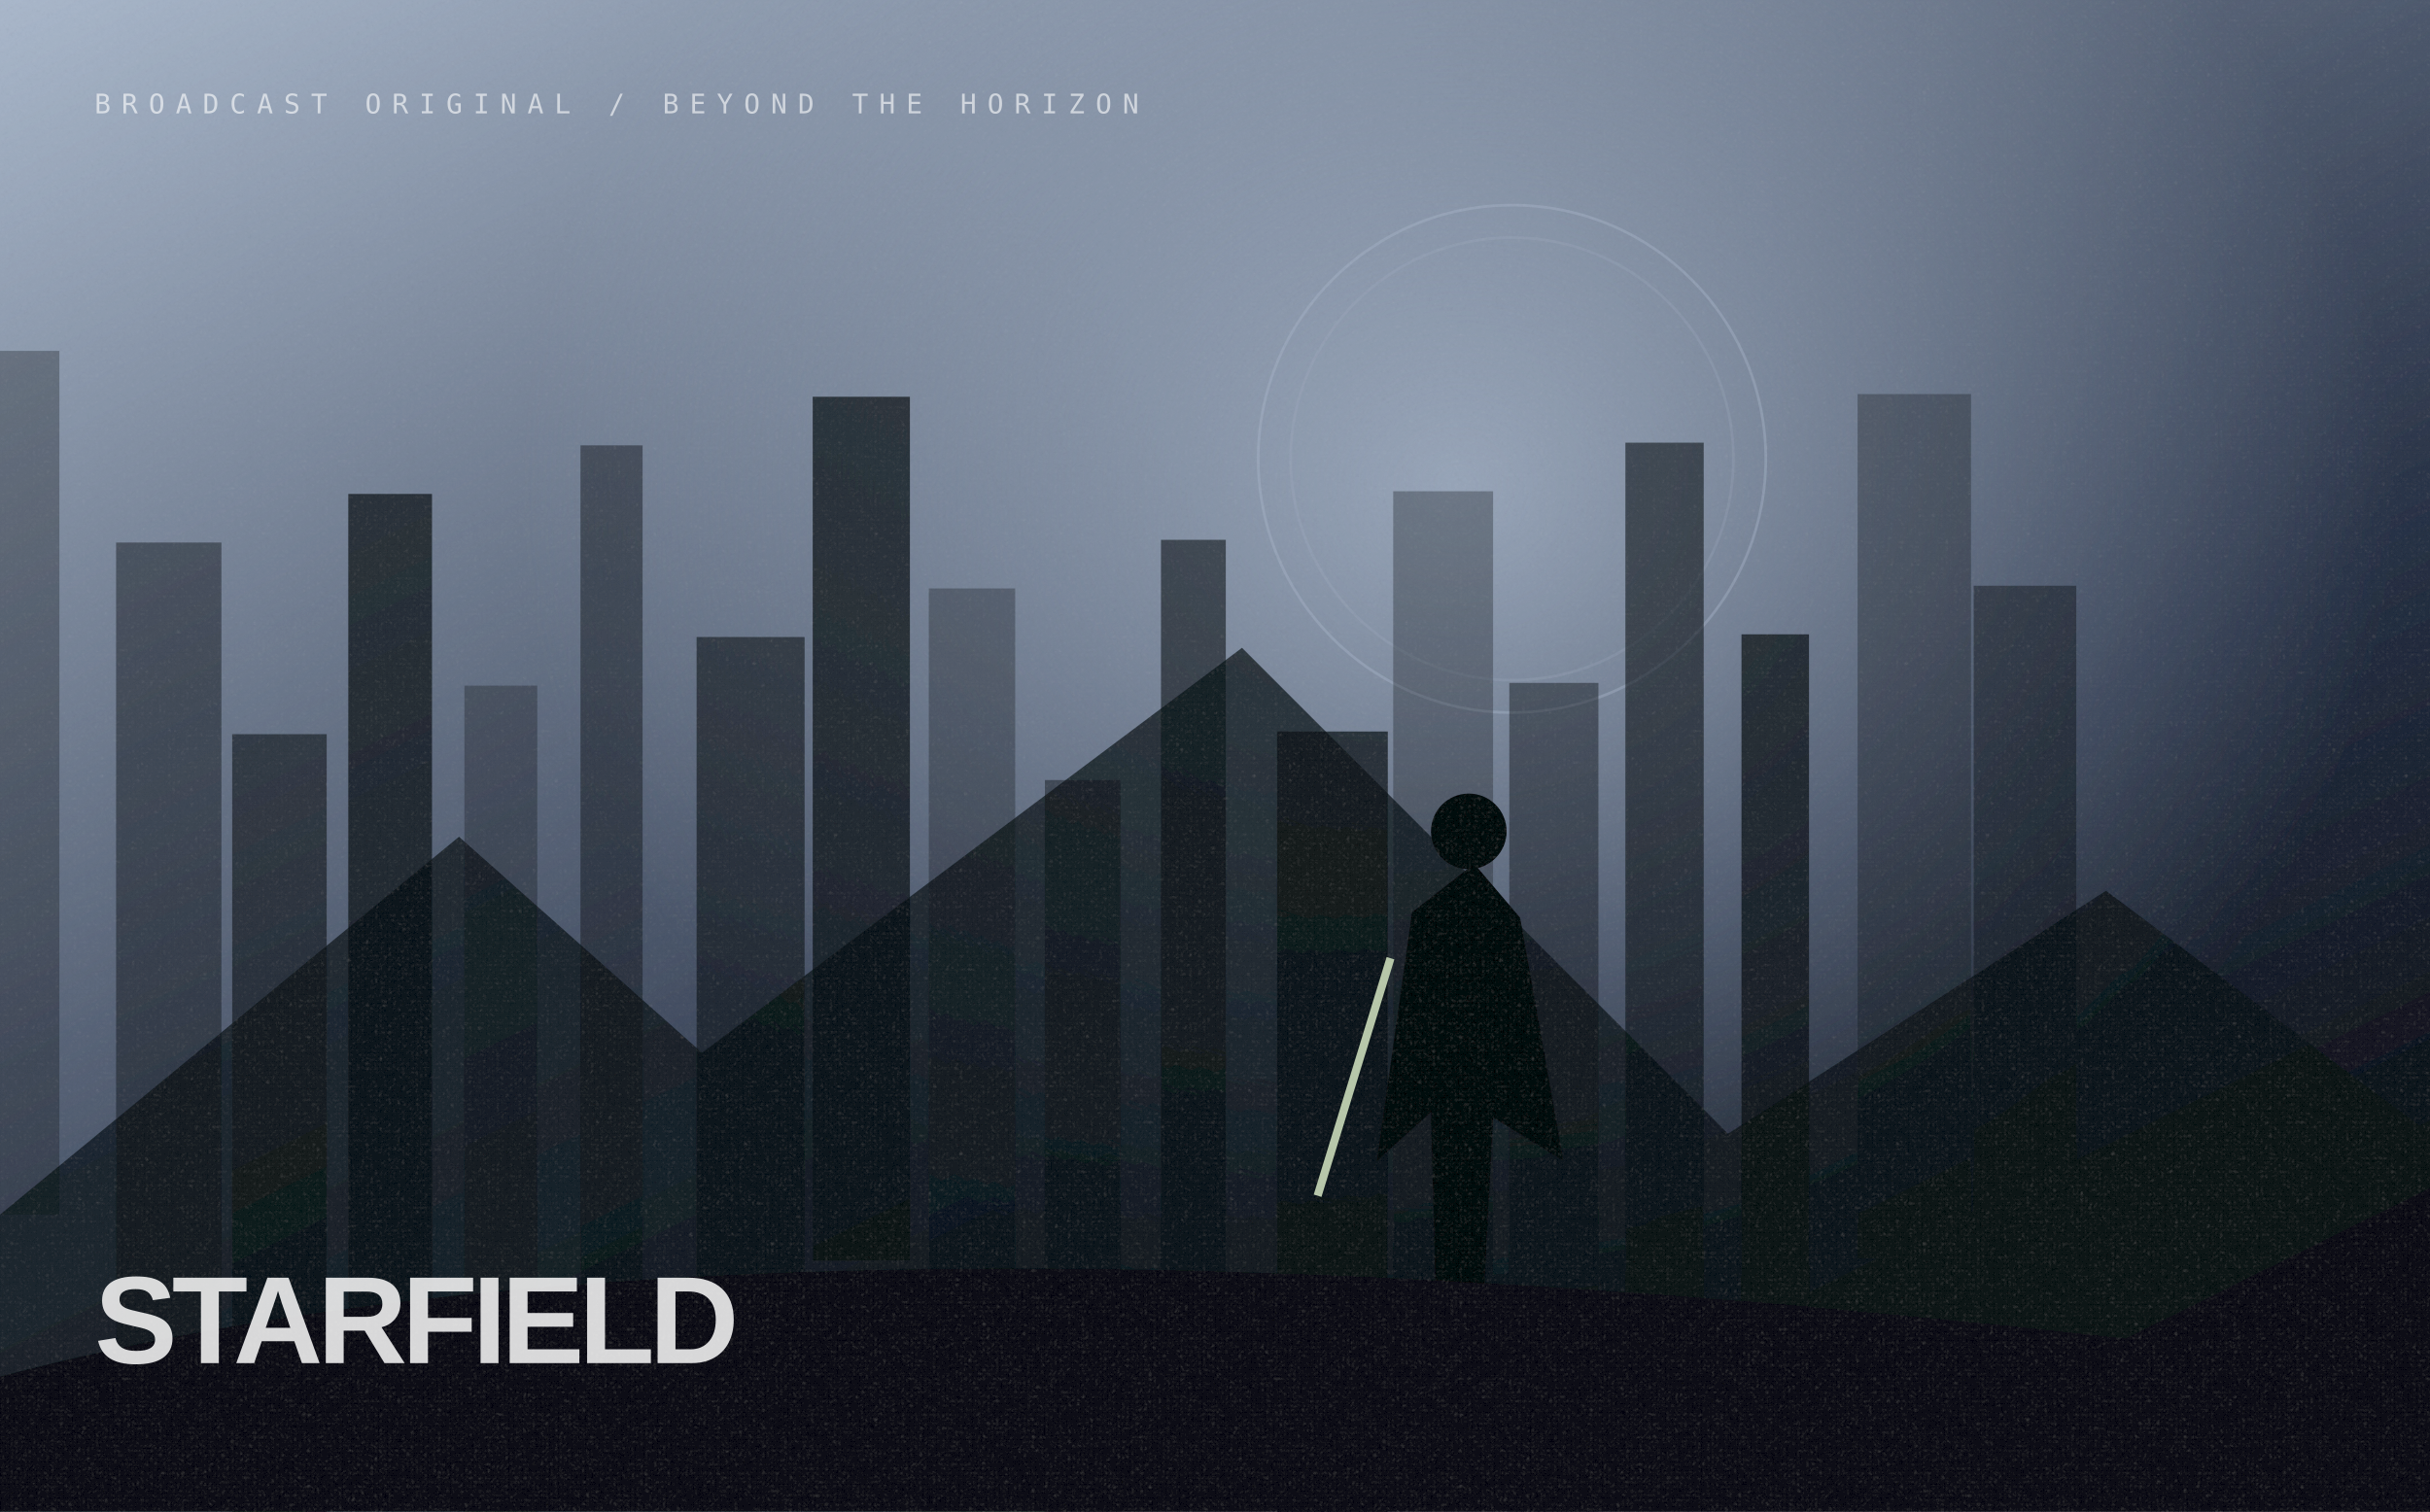
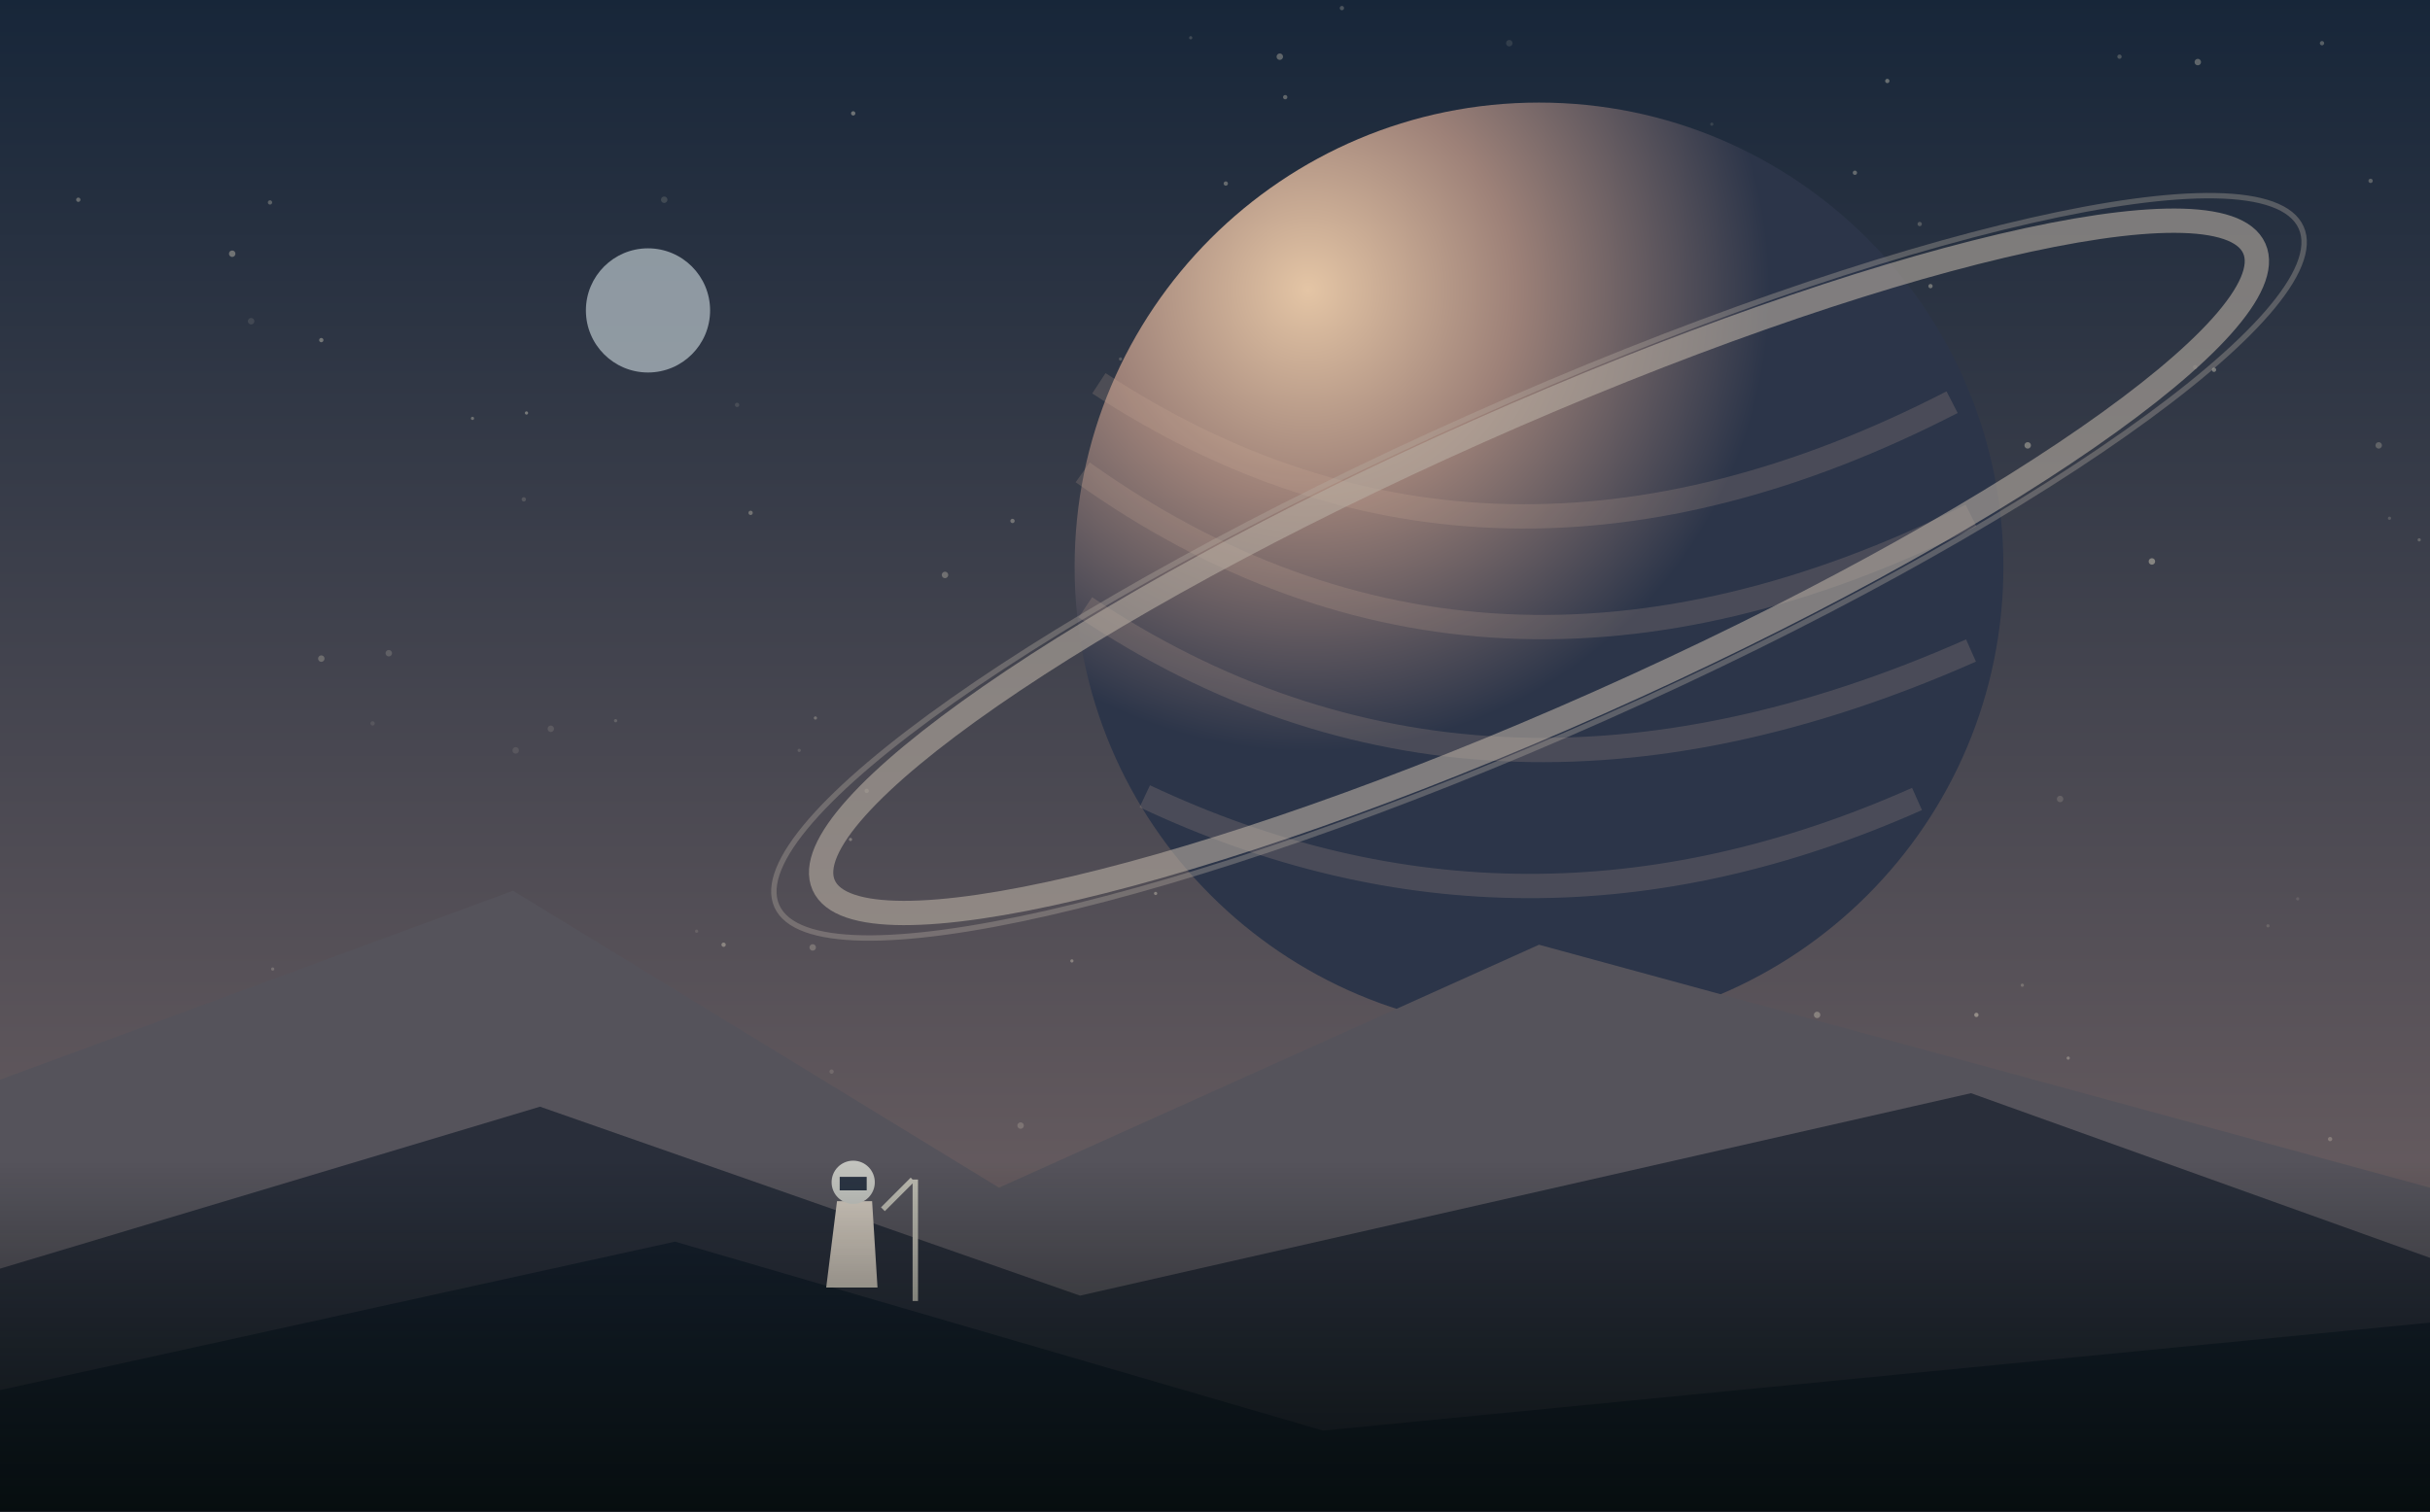
<svg xmlns="http://www.w3.org/2000/svg" width="900" height="560" viewBox="0 0 900 560">
  <defs>
-     <linearGradient id="bg" x2=".8" y2="1">
-       <stop stop-color="#aab8cb" />
-       <stop offset=".7" stop-color="#273145" />
-       <stop offset="1" stop-color="#070b0e" />
+     <linearGradient id="sky" x2="0" y2="1">
+       <stop stop-color="#172639" />
+       <stop offset="1" stop-color="#7a6969" />
    </linearGradient>
-     <radialGradient id="sun">
-       <stop stop-color="#aab8cb" stop-opacity=".8" />
-       <stop offset="1" stop-color="#aab8cb" stop-opacity="0" />
+     <radialGradient id="light">
+       <stop stop-color="#e9d99a" stop-opacity=".55" />
+       <stop offset="1" stop-color="#e9d99a" stop-opacity="0" />
    </radialGradient>
-     <filter id="noise">
-       <feTurbulence baseFrequency=".6" numOctaves="3" stitchTiles="stitch" />
-       <feColorMatrix type="saturate" values="0" />
-       <feComponentTransfer>
-         <feFuncA type="linear" slope=".1" />
-       </feComponentTransfer>
-       <feBlend in="SourceGraphic" mode="soft-light" />
-     </filter>
+     <linearGradient id="shade" x2="0" y2="1">
+       <stop stop-color="#030908" stop-opacity="0" />
+       <stop offset="1" stop-color="#030908" stop-opacity=".8" />
+     </linearGradient>
  </defs>
-   <g filter="url(#noise)">
-     <path fill="url(#bg)" d="M0 0h900v560H0z" />
-     <ellipse cx="540" cy="180" rx="350" ry="310" fill="url(#sun)" />
-     <circle cx="560" cy="170" r="94" fill="none" stroke="#aab8cb" stroke-opacity=".4" />
-     <circle cx="560" cy="170" r="82" fill="none" stroke="#aab8cb" stroke-opacity=".2" />
-     <rect x="0" y="130" width="22" height="320" fill="#090f12" opacity="0.3" />
-     <rect x="43" y="201" width="39" height="320" fill="#090f12" opacity="0.43" />
-     <rect x="86" y="272" width="35" height="320" fill="#090f12" opacity="0.56" />
-     <rect x="129" y="183" width="31" height="320" fill="#090f12" opacity="0.69" />
-     <rect x="172" y="254" width="27" height="320" fill="#090f12" opacity="0.3" />
-     <rect x="215" y="165" width="23" height="320" fill="#090f12" opacity="0.43" />
-     <rect x="258" y="236" width="40" height="320" fill="#090f12" opacity="0.56" />
-     <rect x="301" y="147" width="36" height="320" fill="#090f12" opacity="0.69" />
-     <rect x="344" y="218" width="32" height="320" fill="#090f12" opacity="0.3" />
-     <rect x="387" y="289" width="28" height="320" fill="#090f12" opacity="0.43" />
-     <rect x="430" y="200" width="24" height="320" fill="#090f12" opacity="0.56" />
-     <rect x="473" y="271" width="41" height="320" fill="#090f12" opacity="0.69" />
-     <rect x="516" y="182" width="37" height="320" fill="#090f12" opacity="0.3" />
-     <rect x="559" y="253" width="33" height="320" fill="#090f12" opacity="0.43" />
-     <rect x="602" y="164" width="29" height="320" fill="#090f12" opacity="0.56" />
-     <rect x="645" y="235" width="25" height="320" fill="#090f12" opacity="0.69" />
-     <rect x="688" y="146" width="42" height="320" fill="#090f12" opacity="0.3" />
-     <rect x="731" y="217" width="38" height="320" fill="#090f12" opacity="0.43" />
-     <path d="M0 450 170 310 260 390 460 240 640 420 780 330 900 420V560H0" fill="#0a1216" opacity=".7" />
-     <path d="M510 430 523 338 546 320 563 340 579 430 553 414 549 490 532 490 530 412z" fill="#060a0c" />
-     <circle cx="544" cy="308" r="14" fill="#060a0c" />
-     <path d="M515 355 488 443" stroke="#b8c8aa" stroke-width="3" />
-     <path d="M0 510Q300 430 900 510V560H0" fill="#080e12" />
-   </g>
-   <text x="35" y="42" font-family="monospace" font-size="10" letter-spacing="4" fill="#fff" opacity=".6">BROADCAST ORIGINAL / BEYOND THE HORIZON</text>
-   <text x="35" y="505" font-family="Arial,sans-serif" font-size="46" font-weight="900" letter-spacing="-2" fill="#eee" opacity=".9">STARFIELD</text>
+   <path d="M0 0h900v560H0z" fill="url(#sky)" />
+   <circle cx="474" cy="21" r="1.2" fill="#f5edd3" opacity="0.31" />
+   <circle cx="216" cy="419" r="1.2" fill="#f5edd3" opacity="0.28" />
+   <circle cx="878" cy="67" r="0.8" fill="#f5edd3" opacity="0.27" />
+   <circle cx="785" cy="21" r="0.8" fill="#f5edd3" opacity="0.22" />
+   <circle cx="246" cy="74" r="1.2" fill="#f5edd3" opacity="0.14" />
+   <circle cx="851" cy="333" r="0.6" fill="#f5edd3" opacity="0.11" />
+   <circle cx="476" cy="36" r="0.8" fill="#f5edd3" opacity="0.31" />
+   <circle cx="242" cy="364" r="0.6" fill="#f5edd3" opacity="0.35" />
+   <circle cx="820" cy="137" r="0.8" fill="#f5edd3" opacity="0.38" />
+   <circle cx="397" cy="356" r="0.6" fill="#f5edd3" opacity="0.32" />
+   <circle cx="597" cy="365" r="0.8" fill="#f5edd3" opacity="0.09" />
+   <circle cx="751" cy="165" r="1.2" fill="#f5edd3" opacity="0.37" />
+   <circle cx="268" cy="350" r="0.8" fill="#f5edd3" opacity="0.34" />
+   <circle cx="863" cy="422" r="0.8" fill="#f5edd3" opacity="0.24" />
+   <circle cx="273" cy="150" r="0.8" fill="#f5edd3" opacity="0.12" />
+   <circle cx="316" cy="42" r="0.8" fill="#f5edd3" opacity="0.37" />
+   <circle cx="732" cy="376" r="0.8" fill="#f5edd3" opacity="0.38" />
+   <circle cx="428" cy="331" r="0.6" fill="#f5edd3" opacity="0.33" />
+   <circle cx="415" cy="133" r="0.6" fill="#f5edd3" opacity="0.20" />
+   <circle cx="436" cy="225" r="0.6" fill="#f5edd3" opacity="0.23" />
+   <circle cx="896" cy="200" r="0.6" fill="#f5edd3" opacity="0.23" />
+   <circle cx="101" cy="359" r="0.6" fill="#f5edd3" opacity="0.21" />
+   <circle cx="561" cy="437" r="1.2" fill="#f5edd3" opacity="0.36" />
+   <circle cx="321" cy="293" r="0.8" fill="#f5edd3" opacity="0.18" />
+   <circle cx="138" cy="445" r="1.2" fill="#f5edd3" opacity="0.28" />
+   <circle cx="715" cy="106" r="0.8" fill="#f5edd3" opacity="0.34" />
+   <circle cx="615" cy="426" r="1.2" fill="#f5edd3" opacity="0.33" />
+   <circle cx="556" cy="232" r="0.8" fill="#f5edd3" opacity="0.15" />
+   <circle cx="194" cy="185" r="0.8" fill="#f5edd3" opacity="0.15" />
+   <circle cx="763" cy="296" r="1.2" fill="#f5edd3" opacity="0.15" />
+   <circle cx="714" cy="223" r="0.6" fill="#f5edd3" opacity="0.16" />
+   <circle cx="228" cy="267" r="0.6" fill="#f5edd3" opacity="0.17" />
+   <circle cx="766" cy="392" r="0.6" fill="#f5edd3" opacity="0.29" />
+   <circle cx="881" cy="165" r="1.2" fill="#f5edd3" opacity="0.23" />
+   <circle cx="157" cy="413" r="1.2" fill="#f5edd3" opacity="0.20" />
+   <circle cx="119" cy="126" r="0.8" fill="#f5edd3" opacity="0.35" />
+   <circle cx="715" cy="203" r="0.8" fill="#f5edd3" opacity="0.31" />
+   <circle cx="814" cy="23" r="1.2" fill="#f5edd3" opacity="0.31" />
+   <circle cx="29" cy="74" r="0.8" fill="#f5edd3" opacity="0.32" />
+   <circle cx="301" cy="351" r="1.2" fill="#f5edd3" opacity="0.23" />
+   <circle cx="427" cy="132" r="1.2" fill="#f5edd3" opacity="0.12" />
+   <circle cx="454" cy="68" r="0.8" fill="#f5edd3" opacity="0.32" />
+   <circle cx="813" cy="136" r="0.8" fill="#f5edd3" opacity="0.13" />
+   <circle cx="631" cy="80" r="1.2" fill="#f5edd3" opacity="0.09" />
+   <circle cx="138" cy="268" r="0.8" fill="#f5edd3" opacity="0.10" />
+   <circle cx="797" cy="208" r="1.2" fill="#f5edd3" opacity="0.40" />
+   <circle cx="567" cy="225" r="1.2" fill="#f5edd3" opacity="0.19" />
+   <circle cx="691" cy="287" r="0.8" fill="#f5edd3" opacity="0.32" />
+   <circle cx="296" cy="278" r="0.6" fill="#f5edd3" opacity="0.14" />
+   <circle cx="711" cy="83" r="0.8" fill="#f5edd3" opacity="0.22" />
+   <circle cx="119" cy="244" r="1.2" fill="#f5edd3" opacity="0.24" />
+   <circle cx="524" cy="113" r="1.2" fill="#f5edd3" opacity="0.25" />
+   <circle cx="100" cy="75" r="0.8" fill="#f5edd3" opacity="0.27" />
+   <circle cx="93" cy="119" r="1.2" fill="#f5edd3" opacity="0.11" />
+   <circle cx="302" cy="266" r="0.6" fill="#f5edd3" opacity="0.26" />
+   <circle cx="258" cy="345" r="0.6" fill="#f5edd3" opacity="0.12" />
+   <circle cx="350" cy="213" r="1.2" fill="#f5edd3" opacity="0.28" />
+   <circle cx="620" cy="318" r="0.6" fill="#f5edd3" opacity="0.26" />
+   <circle cx="497" cy="3" r="0.8" fill="#f5edd3" opacity="0.23" />
+   <circle cx="444" cy="174" r="1.2" fill="#f5edd3" opacity="0.38" />
+   <circle cx="634" cy="46" r="0.6" fill="#f5edd3" opacity="0.12" />
+   <circle cx="585" cy="296" r="0.6" fill="#f5edd3" opacity="0.29" />
+   <circle cx="86" cy="94" r="1.2" fill="#f5edd3" opacity="0.35" />
+   <circle cx="511" cy="85" r="1.2" fill="#f5edd3" opacity="0.22" />
+   <circle cx="553" cy="330" r="0.6" fill="#f5edd3" opacity="0.09" />
+   <circle cx="195" cy="153" r="0.6" fill="#f5edd3" opacity="0.36" />
+   <circle cx="504" cy="424" r="1.2" fill="#f5edd3" opacity="0.10" />
+   <circle cx="699" cy="30" r="0.8" fill="#f5edd3" opacity="0.35" />
+   <circle cx="125" cy="375" r="0.6" fill="#f5edd3" opacity="0.32" />
+   <circle cx="135" cy="432" r="1.2" fill="#f5edd3" opacity="0.31" />
+   <circle cx="20" cy="406" r="0.6" fill="#f5edd3" opacity="0.09" />
+   <circle cx="860" cy="16" r="0.8" fill="#f5edd3" opacity="0.28" />
+   <circle cx="441" cy="14" r="0.6" fill="#f5edd3" opacity="0.17" />
+   <circle cx="378" cy="417" r="1.2" fill="#f5edd3" opacity="0.19" />
+   <circle cx="175" cy="155" r="0.6" fill="#f5edd3" opacity="0.30" />
+   <circle cx="885" cy="192" r="0.6" fill="#f5edd3" opacity="0.17" />
+   <circle cx="540" cy="272" r="1.2" fill="#f5edd3" opacity="0.39" />
+   <circle cx="565" cy="94" r="0.6" fill="#f5edd3" opacity="0.15" />
+   <circle cx="191" cy="278" r="1.2" fill="#f5edd3" opacity="0.10" />
+   <circle cx="655" cy="111" r="0.8" fill="#f5edd3" opacity="0.29" />
+   <circle cx="315" cy="311" r="0.6" fill="#f5edd3" opacity="0.29" />
+   <circle cx="739" cy="237" r="0.8" fill="#f5edd3" opacity="0.27" />
+   <circle cx="278" cy="190" r="0.8" fill="#f5edd3" opacity="0.31" />
+   <circle cx="375" cy="193" r="0.8" fill="#f5edd3" opacity="0.31" />
+   <circle cx="581" cy="439" r="0.8" fill="#f5edd3" opacity="0.19" />
+   <circle cx="144" cy="242" r="1.2" fill="#f5edd3" opacity="0.17" />
+   <circle cx="531" cy="207" r="1.2" fill="#f5edd3" opacity="0.19" />
+   <circle cx="673" cy="376" r="1.2" fill="#f5edd3" opacity="0.30" />
+   <circle cx="689" cy="310" r="1.2" fill="#f5edd3" opacity="0.12" />
+   <circle cx="474" cy="251" r="0.6" fill="#f5edd3" opacity="0.30" />
+   <circle cx="308" cy="397" r="0.8" fill="#f5edd3" opacity="0.14" />
+   <circle cx="687" cy="64" r="0.8" fill="#f5edd3" opacity="0.32" />
+   <circle cx="399" cy="446" r="0.6" fill="#f5edd3" opacity="0.17" />
+   <circle cx="660" cy="118" r="0.8" fill="#f5edd3" opacity="0.20" />
+   <circle cx="559" cy="16" r="1.2" fill="#f5edd3" opacity="0.11" />
+   <circle cx="749" cy="365" r="0.6" fill="#f5edd3" opacity="0.21" />
+   <circle cx="537" cy="92" r="0.8" fill="#f5edd3" opacity="0.13" />
+   <circle cx="204" cy="270" r="1.2" fill="#f5edd3" opacity="0.12" />
+   <circle cx="605" cy="230" r="0.8" fill="#f5edd3" opacity="0.17" />
+   <circle cx="840" cy="343" r="0.6" fill="#f5edd3" opacity="0.14" />
+   <defs>
+     <radialGradient id="planet" cx=".25" cy=".2">
+       <stop stop-color="#e4c5a5" />
+       <stop offset=".45" stop-color="#9d8178" />
+       <stop offset="1" stop-color="#2c3549" />
+     </radialGradient>
+   </defs>
+   <circle cx="570" cy="210" r="172" fill="url(#planet)" />
+   <path d="M407 142q145 95 316 7M401 175q149 106 329 16M402 225q145 97 328 16M424 295q140 66 286 1" fill="none" stroke="#d4b39d" stroke-width="9" opacity=".18" />
+   <ellipse cx="570" cy="210" rx="290" ry="55" transform="rotate(-24 570 210)" fill="none" stroke="#b8aea2" stroke-width="9" opacity=".6" />
+   <ellipse cx="570" cy="210" rx="309" ry="61" transform="rotate(-24 570 210)" fill="none" stroke="#b8aea2" stroke-width="2" opacity=".35" />
+   <circle cx="240" cy="115" r="23" fill="#b9c4ca" opacity=".7" />
+   <path d="M0 400 190 330 370 440 570 350 900 440v120H0" fill="#55535b" />
+   <path d="M0 470 200 410 400 480 730 405 900 466v94H0" fill="#292e3a" />
+   <path d="M0 515 250 460 490 530 900 490v70H0" fill="#151f2c" />
+   <path d="M310 445l-4 32h19l-2-32z" fill="#d1c8bd" />
+   <circle cx="316" cy="438" r="8" fill="#c4c5c0" />
+   <path d="M311 436h10v5h-10z" fill="#2b3544" />
+   <path d="M327 448l11-11M339 437v45" stroke="#bcbab0" stroke-width="2" />
+   <path d="M0 430h900v130H0z" fill="url(#shade)" />
</svg>
